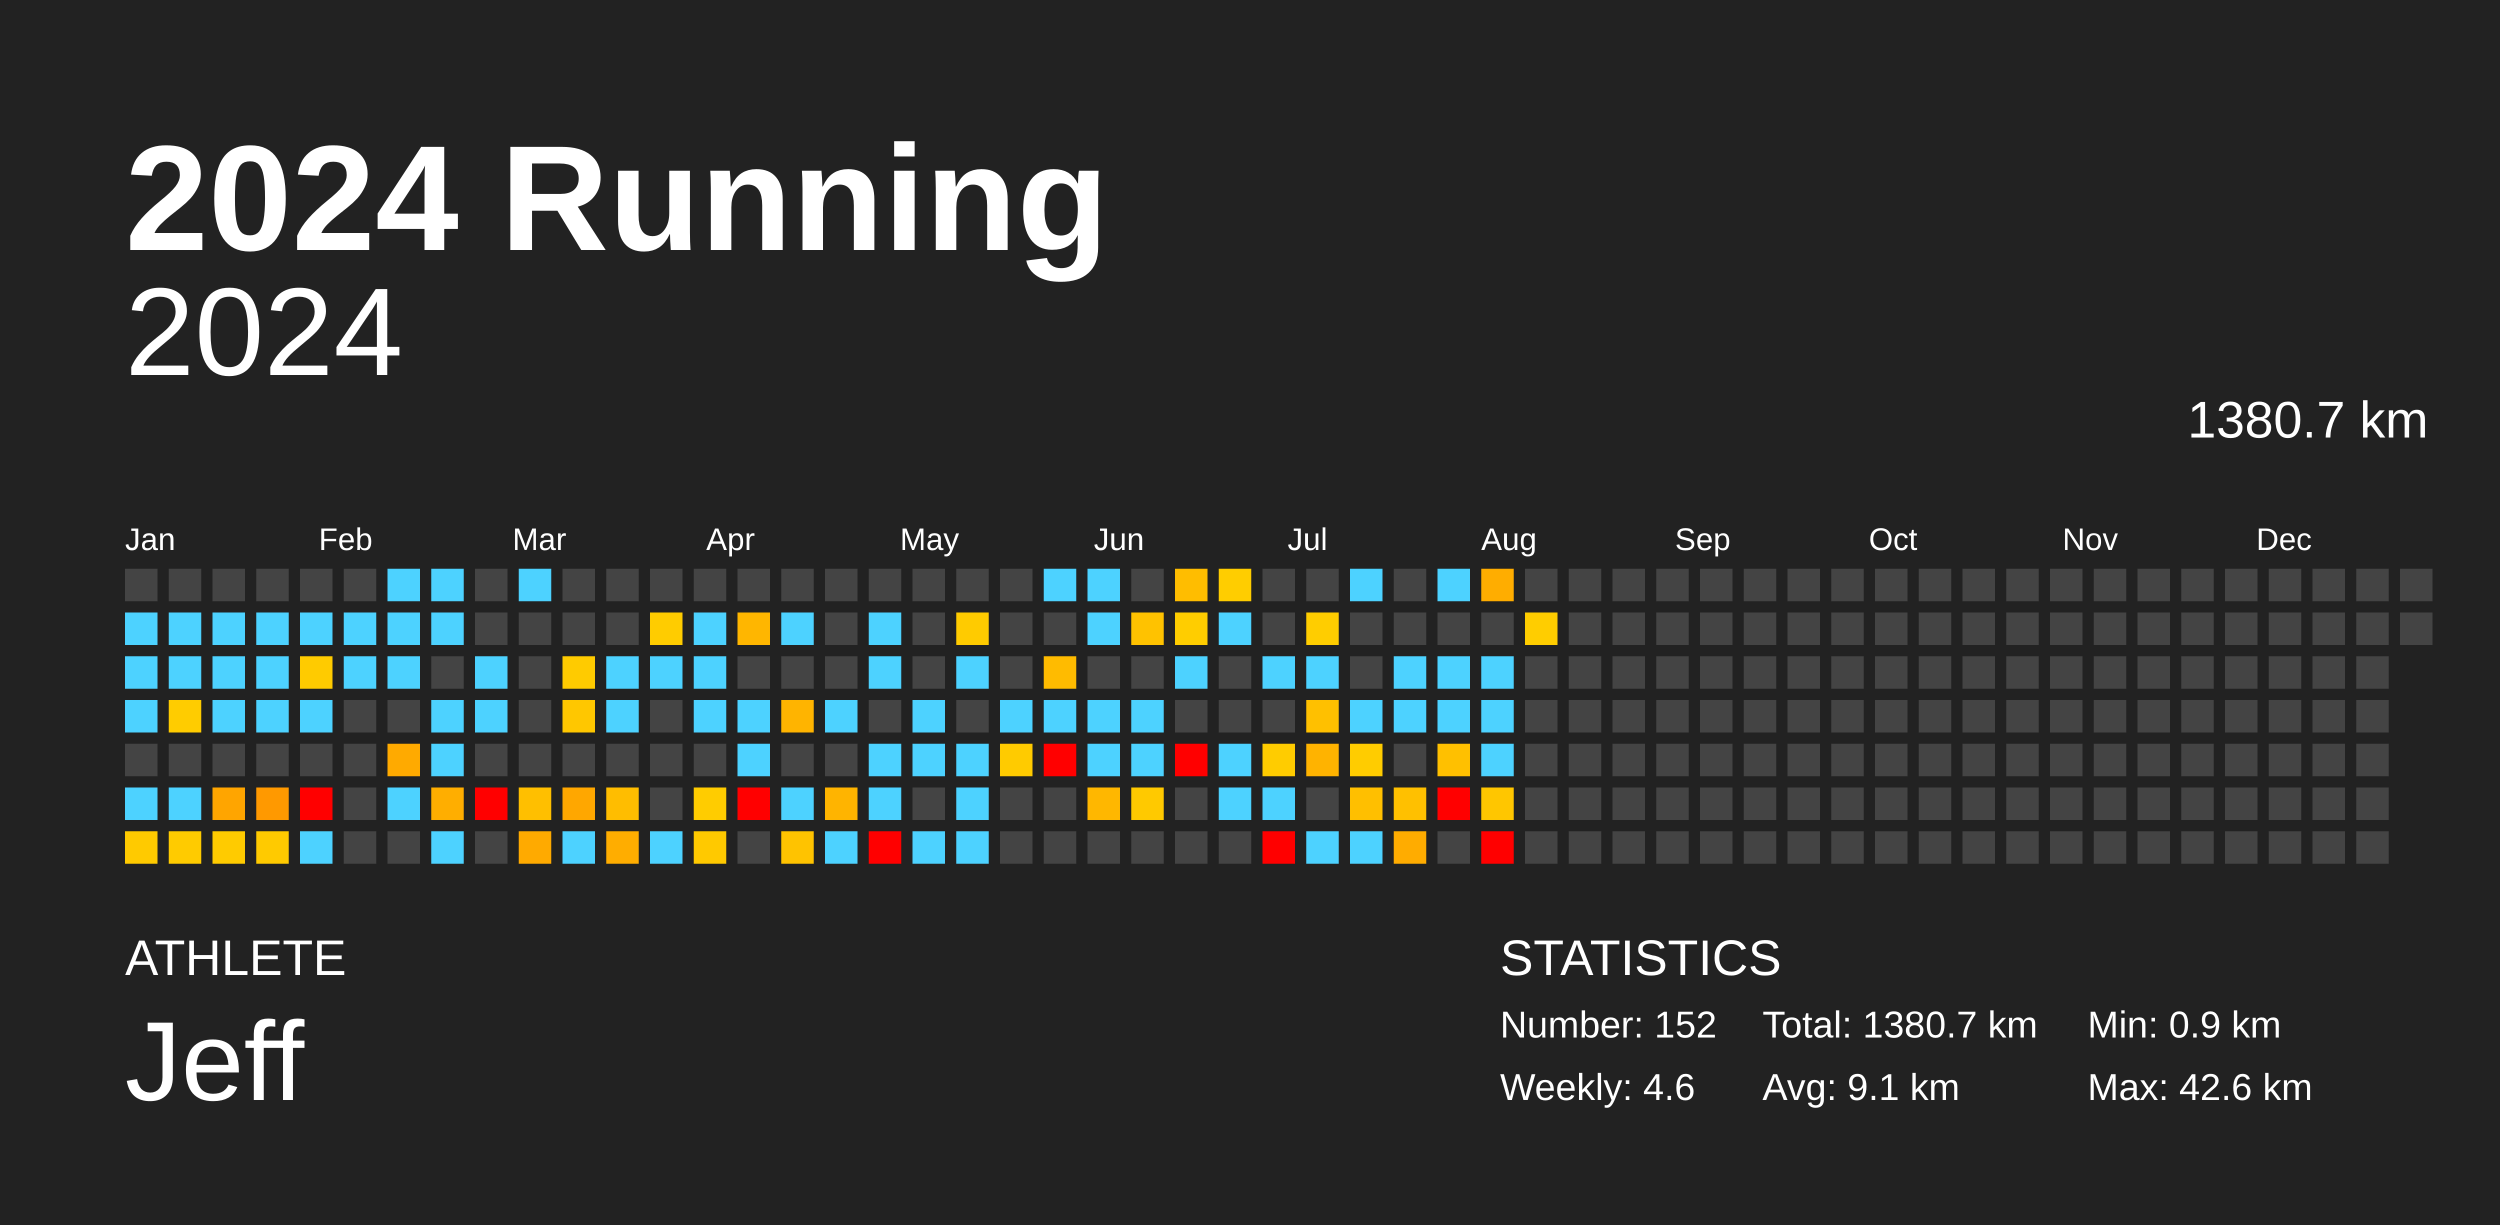
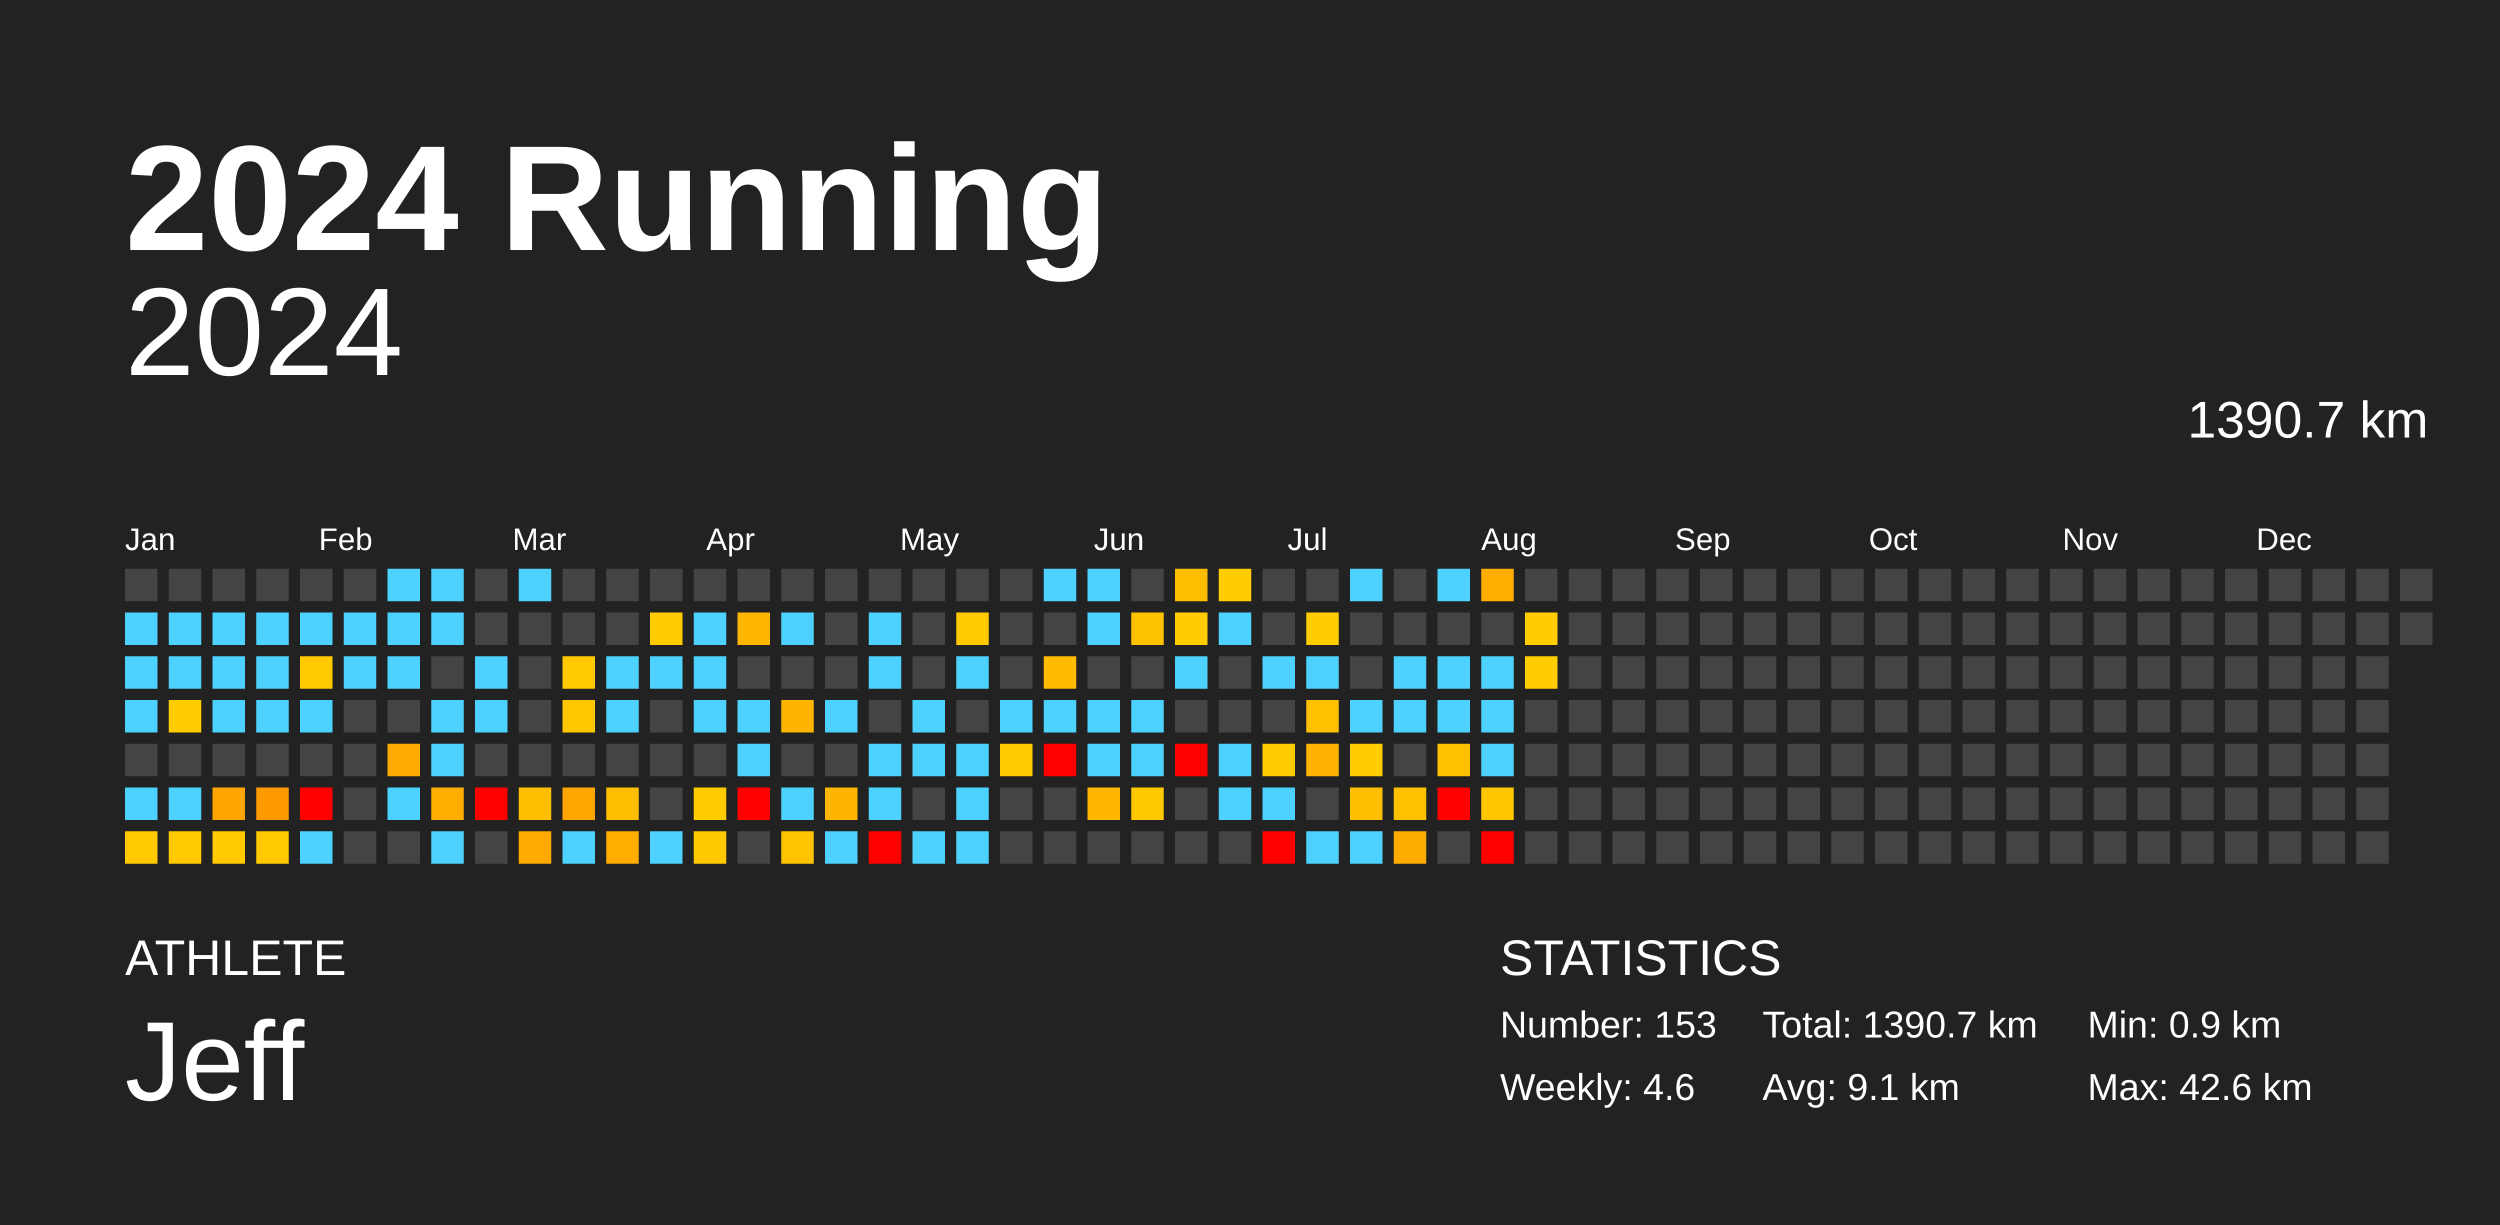
<svg xmlns="http://www.w3.org/2000/svg" baseProfile="full" height="98mm" version="1.1" viewBox="0,0,200,98" width="200mm">
  <defs />
  <rect fill="#222222" height="98" width="200" x="0" y="0" />
  <text fill="#FFFFFF" style="font-size:12px; font-family:Arial; font-weight:bold;" x="10" y="20">2024 Running</text>
  <text fill="#FFFFFF" style="font-size:4px; font-family:Arial" x="10" y="78">ATHLETE</text>
  <text fill="#FFFFFF" style="font-size:9px; font-family:Arial" x="10" y="88">Jeff</text>
  <text fill="#FFFFFF" style="font-size:4px; font-family:Arial" x="120" y="78">STATISTICS</text>
-   <text fill="#FFFFFF" style="font-size:3px; font-family:Arial" x="120" y="83">Number: 152</text>
+   <text fill="#FFFFFF" style="font-size:3px; font-family:Arial" x="120" y="83">Number: 153</text>
  <text fill="#FFFFFF" style="font-size:3px; font-family:Arial" x="120" y="88">Weekly: 4.6</text>
-   <text fill="#FFFFFF" style="font-size:3px; font-family:Arial" x="141" y="83">Total: 1380.7 km</text>
+   <text fill="#FFFFFF" style="font-size:3px; font-family:Arial" x="141" y="83">Total: 1390.7 km</text>
  <text fill="#FFFFFF" style="font-size:3px; font-family:Arial" x="141" y="88">Avg: 9.1 km</text>
  <text fill="#FFFFFF" style="font-size:3px; font-family:Arial" x="167" y="83">Min: 0.9 km</text>
  <text fill="#FFFFFF" style="font-size:3px; font-family:Arial" x="167" y="88">Max: 42.6 km</text>
  <text alignment-baseline="hanging" fill="#FFFFFF" style="font-size:10.0px; font-family:Arial;" x="10" y="30">2024</text>
-   <text alignment-baseline="hanging" fill="#FFFFFF" style="font-size:4.125px; font-family:Arial;" x="175" y="35">1380.7 km</text>
+   <text alignment-baseline="hanging" fill="#FFFFFF" style="font-size:4.125px; font-family:Arial;" x="175" y="35">1390.7 km</text>
  <text fill="#FFFFFF" style="font-size:2.5px; font-family:Arial" x="10.0" y="44">Jan</text>
  <text fill="#FFFFFF" style="font-size:2.5px; font-family:Arial" x="25.5" y="44">Feb</text>
  <text fill="#FFFFFF" style="font-size:2.5px; font-family:Arial" x="41.0" y="44">Mar</text>
  <text fill="#FFFFFF" style="font-size:2.5px; font-family:Arial" x="56.5" y="44">Apr</text>
  <text fill="#FFFFFF" style="font-size:2.5px; font-family:Arial" x="72.0" y="44">May</text>
  <text fill="#FFFFFF" style="font-size:2.5px; font-family:Arial" x="87.5" y="44">Jun</text>
  <text fill="#FFFFFF" style="font-size:2.5px; font-family:Arial" x="103.0" y="44">Jul</text>
  <text fill="#FFFFFF" style="font-size:2.5px; font-family:Arial" x="118.5" y="44">Aug</text>
  <text fill="#FFFFFF" style="font-size:2.5px; font-family:Arial" x="134.0" y="44">Sep</text>
  <text fill="#FFFFFF" style="font-size:2.5px; font-family:Arial" x="149.5" y="44">Oct</text>
  <text fill="#FFFFFF" style="font-size:2.5px; font-family:Arial" x="165.0" y="44">Nov</text>
  <text fill="#FFFFFF" style="font-size:2.5px; font-family:Arial" x="180.5" y="44">Dec</text>
  <rect fill="#444444" height="2.6" width="2.6" x="10.0" y="45.5" />
  <rect fill="#4dd2ff" height="2.6" width="2.6" x="10.0" y="49.0" />
  <rect fill="#4dd2ff" height="2.6" width="2.6" x="10.0" y="52.5" />
  <rect fill="#4dd2ff" height="2.6" width="2.6" x="10.0" y="56.0" />
  <rect fill="#444444" height="2.6" width="2.6" x="10.0" y="59.5" />
  <rect fill="#4dd2ff" height="2.6" width="2.6" x="10.0" y="63.0" />
  <rect fill="#ffca00" height="2.6" width="2.6" x="10.0" y="66.5" />
  <rect fill="#444444" height="2.6" width="2.6" x="13.5" y="45.5" />
  <rect fill="#4dd2ff" height="2.6" width="2.6" x="13.5" y="49.0" />
  <rect fill="#4dd2ff" height="2.6" width="2.6" x="13.5" y="52.5" />
  <rect fill="#ffcc00" height="2.6" width="2.6" x="13.5" y="56.0" />
  <rect fill="#444444" height="2.6" width="2.6" x="13.5" y="59.5" />
  <rect fill="#4dd2ff" height="2.6" width="2.6" x="13.5" y="63.0" />
  <rect fill="#ffcb00" height="2.6" width="2.6" x="13.5" y="66.5" />
  <rect fill="#444444" height="2.6" width="2.6" x="17.0" y="45.5" />
  <rect fill="#4dd2ff" height="2.6" width="2.6" x="17.0" y="49.0" />
  <rect fill="#4dd2ff" height="2.6" width="2.6" x="17.0" y="52.5" />
  <rect fill="#4dd2ff" height="2.6" width="2.6" x="17.0" y="56.0" />
  <rect fill="#444444" height="2.6" width="2.6" x="17.0" y="59.5" />
  <rect fill="#ffa500" height="2.6" width="2.6" x="17.0" y="63.0" />
  <rect fill="#ffcb00" height="2.6" width="2.6" x="17.0" y="66.5" />
  <rect fill="#444444" height="2.6" width="2.6" x="20.5" y="45.5" />
  <rect fill="#4dd2ff" height="2.6" width="2.6" x="20.5" y="49.0" />
  <rect fill="#4dd2ff" height="2.6" width="2.6" x="20.5" y="52.5" />
  <rect fill="#4dd2ff" height="2.6" width="2.6" x="20.5" y="56.0" />
  <rect fill="#444444" height="2.6" width="2.6" x="20.5" y="59.5" />
  <rect fill="#ff9900" height="2.6" width="2.6" x="20.5" y="63.0" />
  <rect fill="#ffca00" height="2.6" width="2.6" x="20.5" y="66.5" />
  <rect fill="#444444" height="2.6" width="2.6" x="24.0" y="45.5" />
  <rect fill="#4dd2ff" height="2.6" width="2.6" x="24.0" y="49.0" />
  <rect fill="#ffcb00" height="2.6" width="2.6" x="24.0" y="52.5" />
  <rect fill="#4dd2ff" height="2.6" width="2.6" x="24.0" y="56.0" />
  <rect fill="#444444" height="2.6" width="2.6" x="24.0" y="59.5" />
  <rect fill="red" height="2.6" width="2.6" x="24.0" y="63.0" />
  <rect fill="#4dd2ff" height="2.6" width="2.6" x="24.0" y="66.5" />
  <rect fill="#444444" height="2.6" width="2.6" x="27.5" y="45.5" />
  <rect fill="#4dd2ff" height="2.6" width="2.6" x="27.5" y="49.0" />
  <rect fill="#4dd2ff" height="2.6" width="2.6" x="27.5" y="52.5" />
  <rect fill="#444444" height="2.6" width="2.6" x="27.5" y="56.0" />
  <rect fill="#444444" height="2.6" width="2.6" x="27.5" y="59.5" />
  <rect fill="#444444" height="2.6" width="2.6" x="27.5" y="63.0" />
  <rect fill="#444444" height="2.6" width="2.6" x="27.5" y="66.5" />
  <rect fill="#4dd2ff" height="2.6" width="2.6" x="31.0" y="45.5" />
  <rect fill="#4dd2ff" height="2.6" width="2.6" x="31.0" y="49.0" />
  <rect fill="#4dd2ff" height="2.6" width="2.6" x="31.0" y="52.5" />
  <rect fill="#444444" height="2.6" width="2.6" x="31.0" y="56.0" />
  <rect fill="#ffaa00" height="2.6" width="2.6" x="31.0" y="59.5" />
  <rect fill="#4dd2ff" height="2.6" width="2.6" x="31.0" y="63.0" />
  <rect fill="#444444" height="2.6" width="2.6" x="31.0" y="66.5" />
  <rect fill="#4dd2ff" height="2.6" width="2.6" x="34.5" y="45.5" />
  <rect fill="#4dd2ff" height="2.6" width="2.6" x="34.5" y="49.0" />
  <rect fill="#444444" height="2.6" width="2.6" x="34.5" y="52.5" />
  <rect fill="#4dd2ff" height="2.6" width="2.6" x="34.5" y="56.0" />
  <rect fill="#4dd2ff" height="2.6" width="2.6" x="34.5" y="59.5" />
  <rect fill="#ffae00" height="2.6" width="2.6" x="34.5" y="63.0" />
  <rect fill="#4dd2ff" height="2.6" width="2.6" x="34.5" y="66.5" />
  <rect fill="#444444" height="2.6" width="2.6" x="38.0" y="45.5" />
  <rect fill="#444444" height="2.6" width="2.6" x="38.0" y="49.0" />
  <rect fill="#4dd2ff" height="2.6" width="2.6" x="38.0" y="52.5" />
  <rect fill="#4dd2ff" height="2.6" width="2.6" x="38.0" y="56.0" />
  <rect fill="#444444" height="2.6" width="2.6" x="38.0" y="59.5" />
  <rect fill="red" height="2.6" width="2.6" x="38.0" y="63.0" />
  <rect fill="#444444" height="2.6" width="2.6" x="38.0" y="66.5" />
  <rect fill="#4dd2ff" height="2.6" width="2.6" x="41.5" y="45.5" />
  <rect fill="#444444" height="2.6" width="2.6" x="41.5" y="49.0" />
  <rect fill="#444444" height="2.6" width="2.6" x="41.5" y="52.5" />
  <rect fill="#444444" height="2.6" width="2.6" x="41.5" y="56.0" />
  <rect fill="#444444" height="2.6" width="2.6" x="41.5" y="59.5" />
  <rect fill="#ffbf00" height="2.6" width="2.6" x="41.5" y="63.0" />
  <rect fill="#ffaa00" height="2.6" width="2.6" x="41.5" y="66.5" />
  <rect fill="#444444" height="2.6" width="2.6" x="45.0" y="45.5" />
  <rect fill="#444444" height="2.6" width="2.6" x="45.0" y="49.0" />
  <rect fill="#ffcb00" height="2.6" width="2.6" x="45.0" y="52.5" />
  <rect fill="#ffc700" height="2.6" width="2.6" x="45.0" y="56.0" />
  <rect fill="#444444" height="2.6" width="2.6" x="45.0" y="59.5" />
  <rect fill="#ffa700" height="2.6" width="2.6" x="45.0" y="63.0" />
  <rect fill="#4dd2ff" height="2.6" width="2.6" x="45.0" y="66.5" />
  <rect fill="#444444" height="2.6" width="2.6" x="48.5" y="45.5" />
  <rect fill="#444444" height="2.6" width="2.6" x="48.5" y="49.0" />
  <rect fill="#4dd2ff" height="2.6" width="2.6" x="48.5" y="52.5" />
  <rect fill="#4dd2ff" height="2.6" width="2.6" x="48.5" y="56.0" />
  <rect fill="#444444" height="2.6" width="2.6" x="48.5" y="59.5" />
  <rect fill="#ffbd00" height="2.6" width="2.6" x="48.5" y="63.0" />
  <rect fill="#ffad00" height="2.6" width="2.6" x="48.5" y="66.5" />
  <rect fill="#444444" height="2.6" width="2.6" x="52.0" y="45.5" />
  <rect fill="#ffcc00" height="2.6" width="2.6" x="52.0" y="49.0" />
  <rect fill="#4dd2ff" height="2.6" width="2.6" x="52.0" y="52.5" />
  <rect fill="#444444" height="2.6" width="2.6" x="52.0" y="56.0" />
  <rect fill="#444444" height="2.6" width="2.6" x="52.0" y="59.5" />
  <rect fill="#444444" height="2.6" width="2.6" x="52.0" y="63.0" />
  <rect fill="#4dd2ff" height="2.6" width="2.6" x="52.0" y="66.5" />
  <rect fill="#444444" height="2.6" width="2.6" x="55.5" y="45.5" />
  <rect fill="#4dd2ff" height="2.6" width="2.6" x="55.5" y="49.0" />
  <rect fill="#4dd2ff" height="2.6" width="2.6" x="55.5" y="52.5" />
  <rect fill="#4dd2ff" height="2.6" width="2.6" x="55.5" y="56.0" />
  <rect fill="#444444" height="2.6" width="2.6" x="55.5" y="59.5" />
  <rect fill="#ffcc00" height="2.6" width="2.6" x="55.5" y="63.0" />
  <rect fill="#ffc900" height="2.6" width="2.6" x="55.5" y="66.5" />
  <rect fill="#444444" height="2.6" width="2.6" x="59.0" y="45.5" />
  <rect fill="#ffb600" height="2.6" width="2.6" x="59.0" y="49.0" />
  <rect fill="#444444" height="2.6" width="2.6" x="59.0" y="52.5" />
  <rect fill="#4dd2ff" height="2.6" width="2.6" x="59.0" y="56.0" />
  <rect fill="#4dd2ff" height="2.6" width="2.6" x="59.0" y="59.5" />
  <rect fill="red" height="2.6" width="2.6" x="59.0" y="63.0" />
  <rect fill="#444444" height="2.6" width="2.6" x="59.0" y="66.5" />
  <rect fill="#444444" height="2.6" width="2.6" x="62.5" y="45.5" />
  <rect fill="#4dd2ff" height="2.6" width="2.6" x="62.5" y="49.0" />
  <rect fill="#444444" height="2.6" width="2.6" x="62.5" y="52.5" />
  <rect fill="#ffb400" height="2.6" width="2.6" x="62.5" y="56.0" />
  <rect fill="#444444" height="2.6" width="2.6" x="62.5" y="59.5" />
  <rect fill="#4dd2ff" height="2.6" width="2.6" x="62.5" y="63.0" />
  <rect fill="#ffc300" height="2.6" width="2.6" x="62.5" y="66.5" />
  <rect fill="#444444" height="2.6" width="2.6" x="66.0" y="45.5" />
  <rect fill="#444444" height="2.6" width="2.6" x="66.0" y="49.0" />
  <rect fill="#444444" height="2.6" width="2.6" x="66.0" y="52.5" />
  <rect fill="#4dd2ff" height="2.6" width="2.6" x="66.0" y="56.0" />
  <rect fill="#444444" height="2.6" width="2.6" x="66.0" y="59.5" />
  <rect fill="#ffb400" height="2.6" width="2.6" x="66.0" y="63.0" />
  <rect fill="#4dd2ff" height="2.6" width="2.6" x="66.0" y="66.5" />
  <rect fill="#444444" height="2.6" width="2.6" x="69.5" y="45.5" />
  <rect fill="#4dd2ff" height="2.6" width="2.6" x="69.5" y="49.0" />
  <rect fill="#4dd2ff" height="2.6" width="2.6" x="69.5" y="52.5" />
  <rect fill="#444444" height="2.6" width="2.6" x="69.5" y="56.0" />
  <rect fill="#4dd2ff" height="2.6" width="2.6" x="69.5" y="59.5" />
  <rect fill="#4dd2ff" height="2.6" width="2.6" x="69.5" y="63.0" />
  <rect fill="red" height="2.6" width="2.6" x="69.5" y="66.5" />
  <rect fill="#444444" height="2.6" width="2.6" x="73.0" y="45.5" />
  <rect fill="#444444" height="2.6" width="2.6" x="73.0" y="49.0" />
  <rect fill="#444444" height="2.6" width="2.6" x="73.0" y="52.5" />
  <rect fill="#4dd2ff" height="2.6" width="2.6" x="73.0" y="56.0" />
  <rect fill="#4dd2ff" height="2.6" width="2.6" x="73.0" y="59.5" />
  <rect fill="#444444" height="2.6" width="2.6" x="73.0" y="63.0" />
  <rect fill="#4dd2ff" height="2.6" width="2.6" x="73.0" y="66.5" />
  <rect fill="#444444" height="2.6" width="2.6" x="76.5" y="45.5" />
  <rect fill="#ffcb00" height="2.6" width="2.6" x="76.5" y="49.0" />
  <rect fill="#4dd2ff" height="2.6" width="2.6" x="76.5" y="52.5" />
  <rect fill="#444444" height="2.6" width="2.6" x="76.5" y="56.0" />
  <rect fill="#4dd2ff" height="2.6" width="2.6" x="76.5" y="59.5" />
  <rect fill="#4dd2ff" height="2.6" width="2.6" x="76.5" y="63.0" />
  <rect fill="#4dd2ff" height="2.6" width="2.6" x="76.5" y="66.5" />
  <rect fill="#444444" height="2.6" width="2.6" x="80.0" y="45.5" />
  <rect fill="#444444" height="2.6" width="2.6" x="80.0" y="49.0" />
  <rect fill="#444444" height="2.6" width="2.6" x="80.0" y="52.5" />
  <rect fill="#4dd2ff" height="2.6" width="2.6" x="80.0" y="56.0" />
  <rect fill="#ffcb00" height="2.6" width="2.6" x="80.0" y="59.5" />
  <rect fill="#444444" height="2.6" width="2.6" x="80.0" y="63.0" />
  <rect fill="#444444" height="2.6" width="2.6" x="80.0" y="66.5" />
  <rect fill="#4dd2ff" height="2.6" width="2.6" x="83.5" y="45.5" />
  <rect fill="#444444" height="2.6" width="2.6" x="83.5" y="49.0" />
  <rect fill="#ffbb00" height="2.6" width="2.6" x="83.5" y="52.5" />
  <rect fill="#4dd2ff" height="2.6" width="2.6" x="83.5" y="56.0" />
  <rect fill="red" height="2.6" width="2.6" x="83.5" y="59.5" />
  <rect fill="#444444" height="2.6" width="2.6" x="83.5" y="63.0" />
  <rect fill="#444444" height="2.6" width="2.6" x="83.5" y="66.5" />
  <rect fill="#4dd2ff" height="2.6" width="2.6" x="87.0" y="45.5" />
  <rect fill="#4dd2ff" height="2.6" width="2.6" x="87.0" y="49.0" />
  <rect fill="#444444" height="2.6" width="2.6" x="87.0" y="52.5" />
  <rect fill="#4dd2ff" height="2.6" width="2.6" x="87.0" y="56.0" />
  <rect fill="#4dd2ff" height="2.6" width="2.6" x="87.0" y="59.5" />
  <rect fill="#ffb700" height="2.6" width="2.6" x="87.0" y="63.0" />
  <rect fill="#444444" height="2.6" width="2.6" x="87.0" y="66.5" />
  <rect fill="#444444" height="2.6" width="2.6" x="90.5" y="45.5" />
  <rect fill="#ffc200" height="2.6" width="2.6" x="90.5" y="49.0" />
  <rect fill="#444444" height="2.6" width="2.6" x="90.5" y="52.5" />
  <rect fill="#4dd2ff" height="2.6" width="2.6" x="90.5" y="56.0" />
  <rect fill="#4dd2ff" height="2.6" width="2.6" x="90.5" y="59.5" />
  <rect fill="#ffc900" height="2.6" width="2.6" x="90.5" y="63.0" />
  <rect fill="#444444" height="2.6" width="2.6" x="90.5" y="66.5" />
  <rect fill="#ffbd00" height="2.6" width="2.6" x="94.0" y="45.5" />
  <rect fill="#ffcd00" height="2.6" width="2.6" x="94.0" y="49.0" />
  <rect fill="#4dd2ff" height="2.6" width="2.6" x="94.0" y="52.5" />
  <rect fill="#444444" height="2.6" width="2.6" x="94.0" y="56.0" />
  <rect fill="red" height="2.6" width="2.6" x="94.0" y="59.5" />
  <rect fill="#444444" height="2.6" width="2.6" x="94.0" y="63.0" />
  <rect fill="#444444" height="2.6" width="2.6" x="94.0" y="66.5" />
  <rect fill="#ffcd00" height="2.6" width="2.6" x="97.5" y="45.5" />
  <rect fill="#4dd2ff" height="2.6" width="2.6" x="97.5" y="49.0" />
  <rect fill="#444444" height="2.6" width="2.6" x="97.5" y="52.5" />
  <rect fill="#444444" height="2.6" width="2.6" x="97.5" y="56.0" />
  <rect fill="#4dd2ff" height="2.6" width="2.6" x="97.5" y="59.5" />
  <rect fill="#4dd2ff" height="2.6" width="2.6" x="97.5" y="63.0" />
  <rect fill="#444444" height="2.6" width="2.6" x="97.5" y="66.5" />
  <rect fill="#444444" height="2.6" width="2.6" x="101.0" y="45.5" />
  <rect fill="#444444" height="2.6" width="2.6" x="101.0" y="49.0" />
  <rect fill="#4dd2ff" height="2.6" width="2.6" x="101.0" y="52.5" />
  <rect fill="#444444" height="2.6" width="2.6" x="101.0" y="56.0" />
  <rect fill="#ffcc00" height="2.6" width="2.6" x="101.0" y="59.5" />
  <rect fill="#4dd2ff" height="2.6" width="2.6" x="101.0" y="63.0" />
  <rect fill="red" height="2.6" width="2.6" x="101.0" y="66.5" />
  <rect fill="#444444" height="2.6" width="2.6" x="104.5" y="45.5" />
  <rect fill="#ffcd00" height="2.6" width="2.6" x="104.5" y="49.0" />
  <rect fill="#4dd2ff" height="2.6" width="2.6" x="104.5" y="52.5" />
  <rect fill="#ffc000" height="2.6" width="2.6" x="104.5" y="56.0" />
  <rect fill="#ffb300" height="2.6" width="2.6" x="104.5" y="59.5" />
  <rect fill="#444444" height="2.6" width="2.6" x="104.5" y="63.0" />
  <rect fill="#4dd2ff" height="2.6" width="2.6" x="104.5" y="66.5" />
  <rect fill="#4dd2ff" height="2.6" width="2.6" x="108.0" y="45.5" />
  <rect fill="#444444" height="2.6" width="2.6" x="108.0" y="49.0" />
  <rect fill="#444444" height="2.6" width="2.6" x="108.0" y="52.5" />
  <rect fill="#4dd2ff" height="2.6" width="2.6" x="108.0" y="56.0" />
  <rect fill="#ffcc00" height="2.6" width="2.6" x="108.0" y="59.5" />
  <rect fill="#ffbf00" height="2.6" width="2.6" x="108.0" y="63.0" />
  <rect fill="#4dd2ff" height="2.6" width="2.6" x="108.0" y="66.5" />
  <rect fill="#444444" height="2.6" width="2.6" x="111.5" y="45.5" />
  <rect fill="#444444" height="2.6" width="2.6" x="111.5" y="49.0" />
  <rect fill="#4dd2ff" height="2.6" width="2.6" x="111.5" y="52.5" />
  <rect fill="#4dd2ff" height="2.6" width="2.6" x="111.5" y="56.0" />
  <rect fill="#444444" height="2.6" width="2.6" x="111.5" y="59.5" />
  <rect fill="#ffc000" height="2.6" width="2.6" x="111.5" y="63.0" />
  <rect fill="#ffac00" height="2.6" width="2.6" x="111.5" y="66.5" />
  <rect fill="#4dd2ff" height="2.6" width="2.6" x="115.0" y="45.5" />
  <rect fill="#444444" height="2.6" width="2.6" x="115.0" y="49.0" />
  <rect fill="#4dd2ff" height="2.6" width="2.6" x="115.0" y="52.5" />
  <rect fill="#4dd2ff" height="2.6" width="2.6" x="115.0" y="56.0" />
  <rect fill="#ffc000" height="2.6" width="2.6" x="115.0" y="59.5" />
  <rect fill="red" height="2.6" width="2.6" x="115.0" y="63.0" />
  <rect fill="#444444" height="2.6" width="2.6" x="115.0" y="66.5" />
  <rect fill="#ffad00" height="2.6" width="2.6" x="118.5" y="45.5" />
  <rect fill="#444444" height="2.6" width="2.6" x="118.5" y="49.0" />
  <rect fill="#4dd2ff" height="2.6" width="2.6" x="118.5" y="52.5" />
  <rect fill="#4dd2ff" height="2.6" width="2.6" x="118.5" y="56.0" />
  <rect fill="#4dd2ff" height="2.6" width="2.6" x="118.5" y="59.5" />
  <rect fill="#ffc600" height="2.6" width="2.6" x="118.5" y="63.0" />
  <rect fill="red" height="2.6" width="2.6" x="118.5" y="66.5" />
  <rect fill="#444444" height="2.6" width="2.6" x="122.0" y="45.5" />
  <rect fill="#ffcd00" height="2.6" width="2.6" x="122.0" y="49.0" />
-   <rect fill="#444444" height="2.6" width="2.6" x="122.0" y="52.5" />
+   <rect fill="#ffcd00" height="2.6" width="2.6" x="122.0" y="52.5" />
  <rect fill="#444444" height="2.6" width="2.6" x="122.0" y="56.0" />
  <rect fill="#444444" height="2.6" width="2.6" x="122.0" y="59.5" />
  <rect fill="#444444" height="2.6" width="2.6" x="122.0" y="63.0" />
  <rect fill="#444444" height="2.6" width="2.6" x="122.0" y="66.5" />
  <rect fill="#444444" height="2.6" width="2.6" x="125.5" y="45.5" />
  <rect fill="#444444" height="2.6" width="2.6" x="125.5" y="49.0" />
  <rect fill="#444444" height="2.6" width="2.6" x="125.5" y="52.5" />
  <rect fill="#444444" height="2.6" width="2.6" x="125.5" y="56.0" />
  <rect fill="#444444" height="2.6" width="2.6" x="125.5" y="59.5" />
  <rect fill="#444444" height="2.6" width="2.6" x="125.5" y="63.0" />
  <rect fill="#444444" height="2.6" width="2.6" x="125.5" y="66.5" />
  <rect fill="#444444" height="2.6" width="2.6" x="129.0" y="45.5" />
  <rect fill="#444444" height="2.6" width="2.6" x="129.0" y="49.0" />
  <rect fill="#444444" height="2.6" width="2.6" x="129.0" y="52.5" />
  <rect fill="#444444" height="2.6" width="2.6" x="129.0" y="56.0" />
  <rect fill="#444444" height="2.6" width="2.6" x="129.0" y="59.5" />
  <rect fill="#444444" height="2.6" width="2.6" x="129.0" y="63.0" />
  <rect fill="#444444" height="2.6" width="2.6" x="129.0" y="66.5" />
  <rect fill="#444444" height="2.6" width="2.6" x="132.5" y="45.5" />
  <rect fill="#444444" height="2.6" width="2.6" x="132.5" y="49.0" />
  <rect fill="#444444" height="2.6" width="2.6" x="132.5" y="52.5" />
  <rect fill="#444444" height="2.6" width="2.6" x="132.5" y="56.0" />
  <rect fill="#444444" height="2.6" width="2.6" x="132.5" y="59.5" />
  <rect fill="#444444" height="2.6" width="2.6" x="132.5" y="63.0" />
  <rect fill="#444444" height="2.6" width="2.6" x="132.5" y="66.5" />
  <rect fill="#444444" height="2.6" width="2.6" x="136.0" y="45.5" />
  <rect fill="#444444" height="2.6" width="2.6" x="136.0" y="49.0" />
  <rect fill="#444444" height="2.6" width="2.6" x="136.0" y="52.5" />
  <rect fill="#444444" height="2.6" width="2.6" x="136.0" y="56.0" />
  <rect fill="#444444" height="2.6" width="2.6" x="136.0" y="59.5" />
  <rect fill="#444444" height="2.6" width="2.6" x="136.0" y="63.0" />
  <rect fill="#444444" height="2.6" width="2.6" x="136.0" y="66.5" />
  <rect fill="#444444" height="2.6" width="2.6" x="139.5" y="45.5" />
  <rect fill="#444444" height="2.6" width="2.6" x="139.5" y="49.0" />
  <rect fill="#444444" height="2.6" width="2.6" x="139.5" y="52.5" />
  <rect fill="#444444" height="2.6" width="2.6" x="139.5" y="56.0" />
  <rect fill="#444444" height="2.6" width="2.6" x="139.5" y="59.5" />
  <rect fill="#444444" height="2.6" width="2.6" x="139.5" y="63.0" />
  <rect fill="#444444" height="2.6" width="2.6" x="139.5" y="66.5" />
  <rect fill="#444444" height="2.6" width="2.6" x="143.0" y="45.5" />
  <rect fill="#444444" height="2.6" width="2.6" x="143.0" y="49.0" />
  <rect fill="#444444" height="2.6" width="2.6" x="143.0" y="52.5" />
  <rect fill="#444444" height="2.6" width="2.6" x="143.0" y="56.0" />
  <rect fill="#444444" height="2.6" width="2.6" x="143.0" y="59.5" />
  <rect fill="#444444" height="2.6" width="2.6" x="143.0" y="63.0" />
  <rect fill="#444444" height="2.6" width="2.6" x="143.0" y="66.5" />
  <rect fill="#444444" height="2.6" width="2.6" x="146.5" y="45.5" />
  <rect fill="#444444" height="2.6" width="2.6" x="146.5" y="49.0" />
  <rect fill="#444444" height="2.6" width="2.6" x="146.5" y="52.5" />
  <rect fill="#444444" height="2.6" width="2.6" x="146.5" y="56.0" />
  <rect fill="#444444" height="2.6" width="2.6" x="146.5" y="59.5" />
  <rect fill="#444444" height="2.6" width="2.6" x="146.5" y="63.0" />
  <rect fill="#444444" height="2.6" width="2.6" x="146.5" y="66.5" />
  <rect fill="#444444" height="2.6" width="2.6" x="150.0" y="45.5" />
  <rect fill="#444444" height="2.6" width="2.6" x="150.0" y="49.0" />
  <rect fill="#444444" height="2.6" width="2.6" x="150.0" y="52.5" />
  <rect fill="#444444" height="2.6" width="2.6" x="150.0" y="56.0" />
  <rect fill="#444444" height="2.6" width="2.6" x="150.0" y="59.5" />
  <rect fill="#444444" height="2.6" width="2.6" x="150.0" y="63.0" />
  <rect fill="#444444" height="2.6" width="2.6" x="150.0" y="66.5" />
  <rect fill="#444444" height="2.6" width="2.6" x="153.5" y="45.5" />
  <rect fill="#444444" height="2.6" width="2.6" x="153.5" y="49.0" />
  <rect fill="#444444" height="2.6" width="2.6" x="153.5" y="52.5" />
  <rect fill="#444444" height="2.6" width="2.6" x="153.5" y="56.0" />
  <rect fill="#444444" height="2.6" width="2.6" x="153.5" y="59.5" />
  <rect fill="#444444" height="2.6" width="2.6" x="153.5" y="63.0" />
  <rect fill="#444444" height="2.6" width="2.6" x="153.5" y="66.5" />
  <rect fill="#444444" height="2.6" width="2.6" x="157.0" y="45.5" />
  <rect fill="#444444" height="2.6" width="2.6" x="157.0" y="49.0" />
  <rect fill="#444444" height="2.6" width="2.6" x="157.0" y="52.5" />
  <rect fill="#444444" height="2.6" width="2.6" x="157.0" y="56.0" />
  <rect fill="#444444" height="2.6" width="2.6" x="157.0" y="59.5" />
  <rect fill="#444444" height="2.6" width="2.6" x="157.0" y="63.0" />
  <rect fill="#444444" height="2.6" width="2.6" x="157.0" y="66.5" />
  <rect fill="#444444" height="2.6" width="2.6" x="160.5" y="45.5" />
  <rect fill="#444444" height="2.6" width="2.6" x="160.5" y="49.0" />
  <rect fill="#444444" height="2.6" width="2.6" x="160.5" y="52.5" />
  <rect fill="#444444" height="2.6" width="2.6" x="160.5" y="56.0" />
  <rect fill="#444444" height="2.6" width="2.6" x="160.5" y="59.5" />
  <rect fill="#444444" height="2.6" width="2.6" x="160.5" y="63.0" />
  <rect fill="#444444" height="2.6" width="2.6" x="160.5" y="66.5" />
  <rect fill="#444444" height="2.6" width="2.6" x="164.0" y="45.5" />
  <rect fill="#444444" height="2.6" width="2.6" x="164.0" y="49.0" />
  <rect fill="#444444" height="2.6" width="2.6" x="164.0" y="52.5" />
  <rect fill="#444444" height="2.6" width="2.6" x="164.0" y="56.0" />
  <rect fill="#444444" height="2.6" width="2.6" x="164.0" y="59.5" />
  <rect fill="#444444" height="2.6" width="2.6" x="164.0" y="63.0" />
  <rect fill="#444444" height="2.6" width="2.6" x="164.0" y="66.5" />
  <rect fill="#444444" height="2.6" width="2.6" x="167.5" y="45.5" />
  <rect fill="#444444" height="2.6" width="2.6" x="167.5" y="49.0" />
  <rect fill="#444444" height="2.6" width="2.6" x="167.5" y="52.5" />
  <rect fill="#444444" height="2.6" width="2.6" x="167.5" y="56.0" />
  <rect fill="#444444" height="2.6" width="2.6" x="167.5" y="59.5" />
  <rect fill="#444444" height="2.6" width="2.6" x="167.5" y="63.0" />
  <rect fill="#444444" height="2.6" width="2.6" x="167.5" y="66.5" />
  <rect fill="#444444" height="2.6" width="2.6" x="171.0" y="45.5" />
  <rect fill="#444444" height="2.6" width="2.6" x="171.0" y="49.0" />
  <rect fill="#444444" height="2.6" width="2.6" x="171.0" y="52.5" />
  <rect fill="#444444" height="2.6" width="2.6" x="171.0" y="56.0" />
  <rect fill="#444444" height="2.6" width="2.6" x="171.0" y="59.5" />
  <rect fill="#444444" height="2.6" width="2.6" x="171.0" y="63.0" />
  <rect fill="#444444" height="2.6" width="2.6" x="171.0" y="66.5" />
  <rect fill="#444444" height="2.6" width="2.6" x="174.5" y="45.5" />
  <rect fill="#444444" height="2.6" width="2.6" x="174.5" y="49.0" />
  <rect fill="#444444" height="2.6" width="2.6" x="174.5" y="52.5" />
  <rect fill="#444444" height="2.6" width="2.6" x="174.5" y="56.0" />
  <rect fill="#444444" height="2.6" width="2.6" x="174.5" y="59.5" />
  <rect fill="#444444" height="2.6" width="2.6" x="174.5" y="63.0" />
  <rect fill="#444444" height="2.6" width="2.6" x="174.5" y="66.5" />
  <rect fill="#444444" height="2.6" width="2.6" x="178.0" y="45.5" />
  <rect fill="#444444" height="2.6" width="2.6" x="178.0" y="49.0" />
  <rect fill="#444444" height="2.6" width="2.6" x="178.0" y="52.5" />
  <rect fill="#444444" height="2.6" width="2.6" x="178.0" y="56.0" />
  <rect fill="#444444" height="2.6" width="2.6" x="178.0" y="59.5" />
  <rect fill="#444444" height="2.6" width="2.6" x="178.0" y="63.0" />
  <rect fill="#444444" height="2.6" width="2.6" x="178.0" y="66.5" />
  <rect fill="#444444" height="2.6" width="2.6" x="181.5" y="45.5" />
  <rect fill="#444444" height="2.6" width="2.6" x="181.5" y="49.0" />
  <rect fill="#444444" height="2.6" width="2.6" x="181.5" y="52.5" />
  <rect fill="#444444" height="2.6" width="2.6" x="181.5" y="56.0" />
  <rect fill="#444444" height="2.6" width="2.6" x="181.5" y="59.5" />
  <rect fill="#444444" height="2.6" width="2.6" x="181.5" y="63.0" />
  <rect fill="#444444" height="2.6" width="2.6" x="181.5" y="66.5" />
  <rect fill="#444444" height="2.6" width="2.6" x="185.0" y="45.5" />
  <rect fill="#444444" height="2.6" width="2.6" x="185.0" y="49.0" />
  <rect fill="#444444" height="2.6" width="2.6" x="185.0" y="52.5" />
  <rect fill="#444444" height="2.6" width="2.6" x="185.0" y="56.0" />
  <rect fill="#444444" height="2.6" width="2.6" x="185.0" y="59.5" />
  <rect fill="#444444" height="2.6" width="2.6" x="185.0" y="63.0" />
  <rect fill="#444444" height="2.6" width="2.6" x="185.0" y="66.5" />
  <rect fill="#444444" height="2.6" width="2.6" x="188.5" y="45.5" />
  <rect fill="#444444" height="2.6" width="2.6" x="188.5" y="49.0" />
  <rect fill="#444444" height="2.6" width="2.6" x="188.5" y="52.5" />
  <rect fill="#444444" height="2.6" width="2.6" x="188.5" y="56.0" />
  <rect fill="#444444" height="2.6" width="2.6" x="188.5" y="59.5" />
  <rect fill="#444444" height="2.6" width="2.6" x="188.5" y="63.0" />
  <rect fill="#444444" height="2.6" width="2.6" x="188.5" y="66.5" />
  <rect fill="#444444" height="2.6" width="2.6" x="192.0" y="45.5" />
  <rect fill="#444444" height="2.6" width="2.6" x="192.0" y="49.0" />
</svg>
